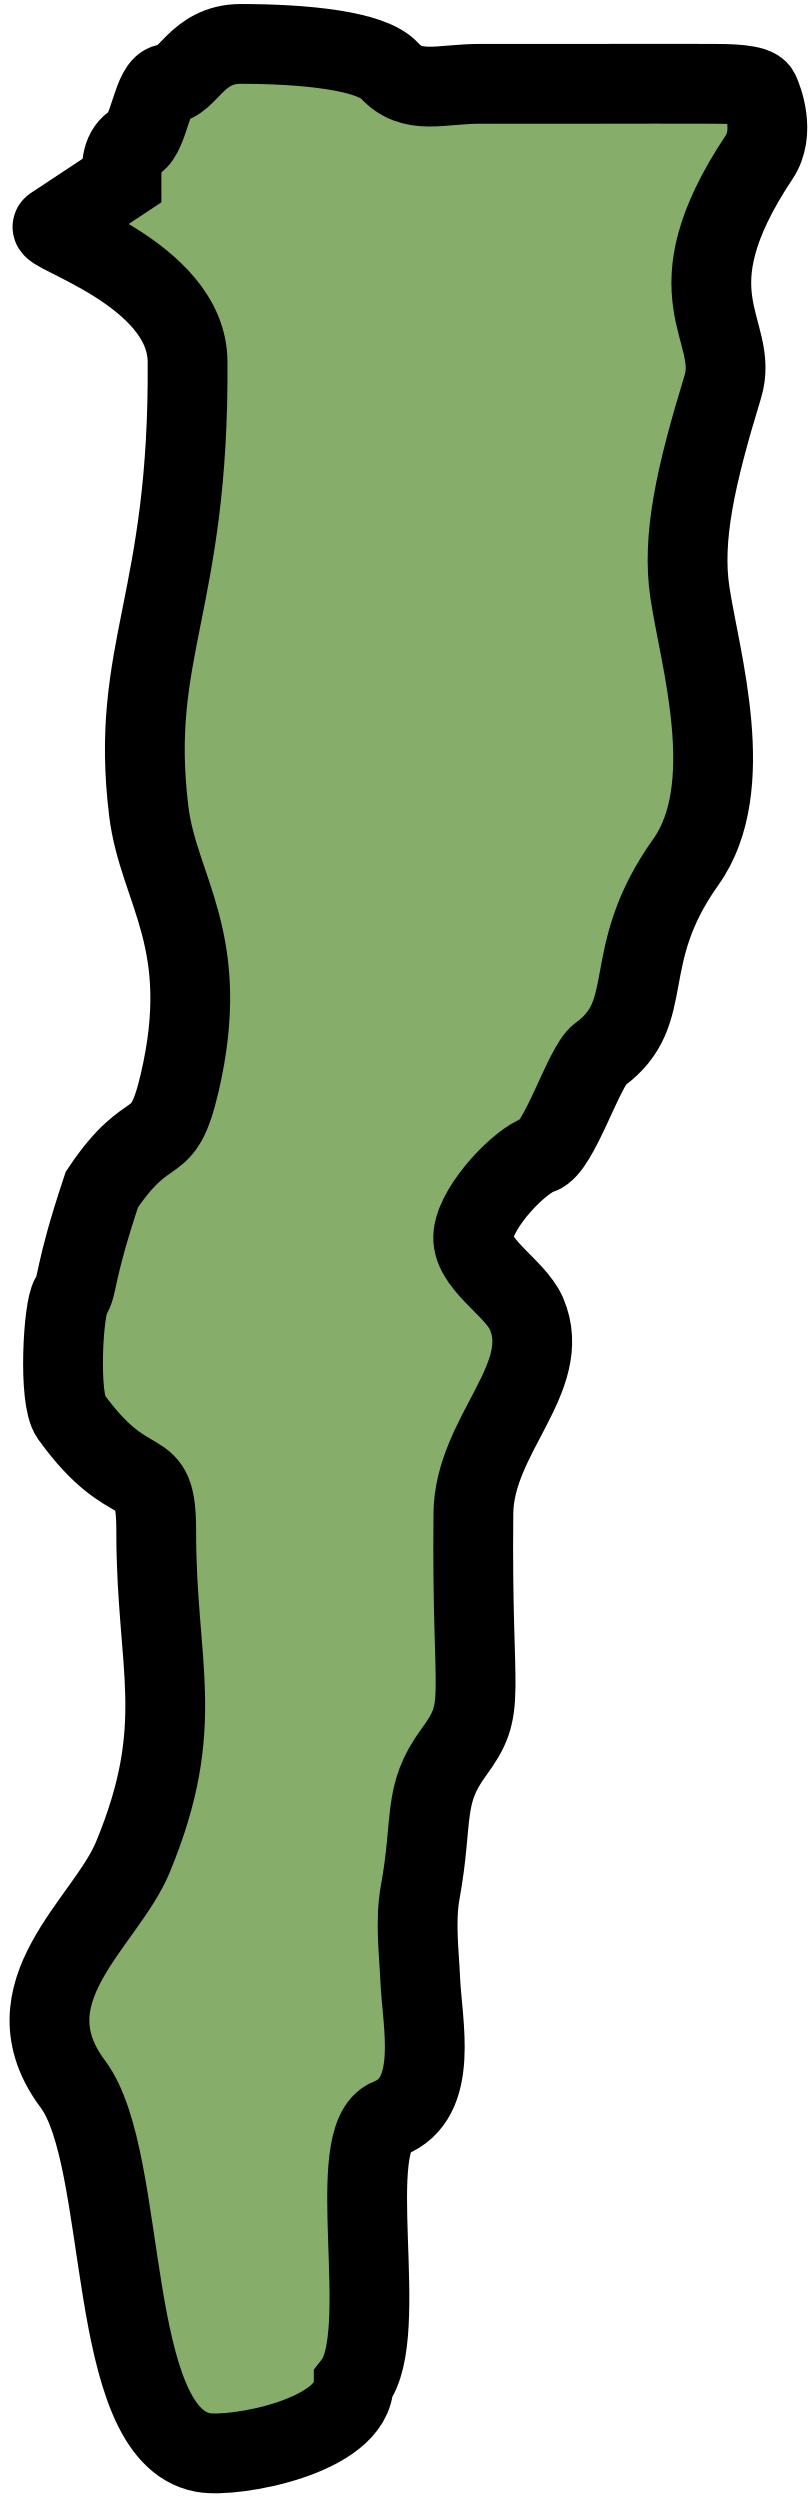
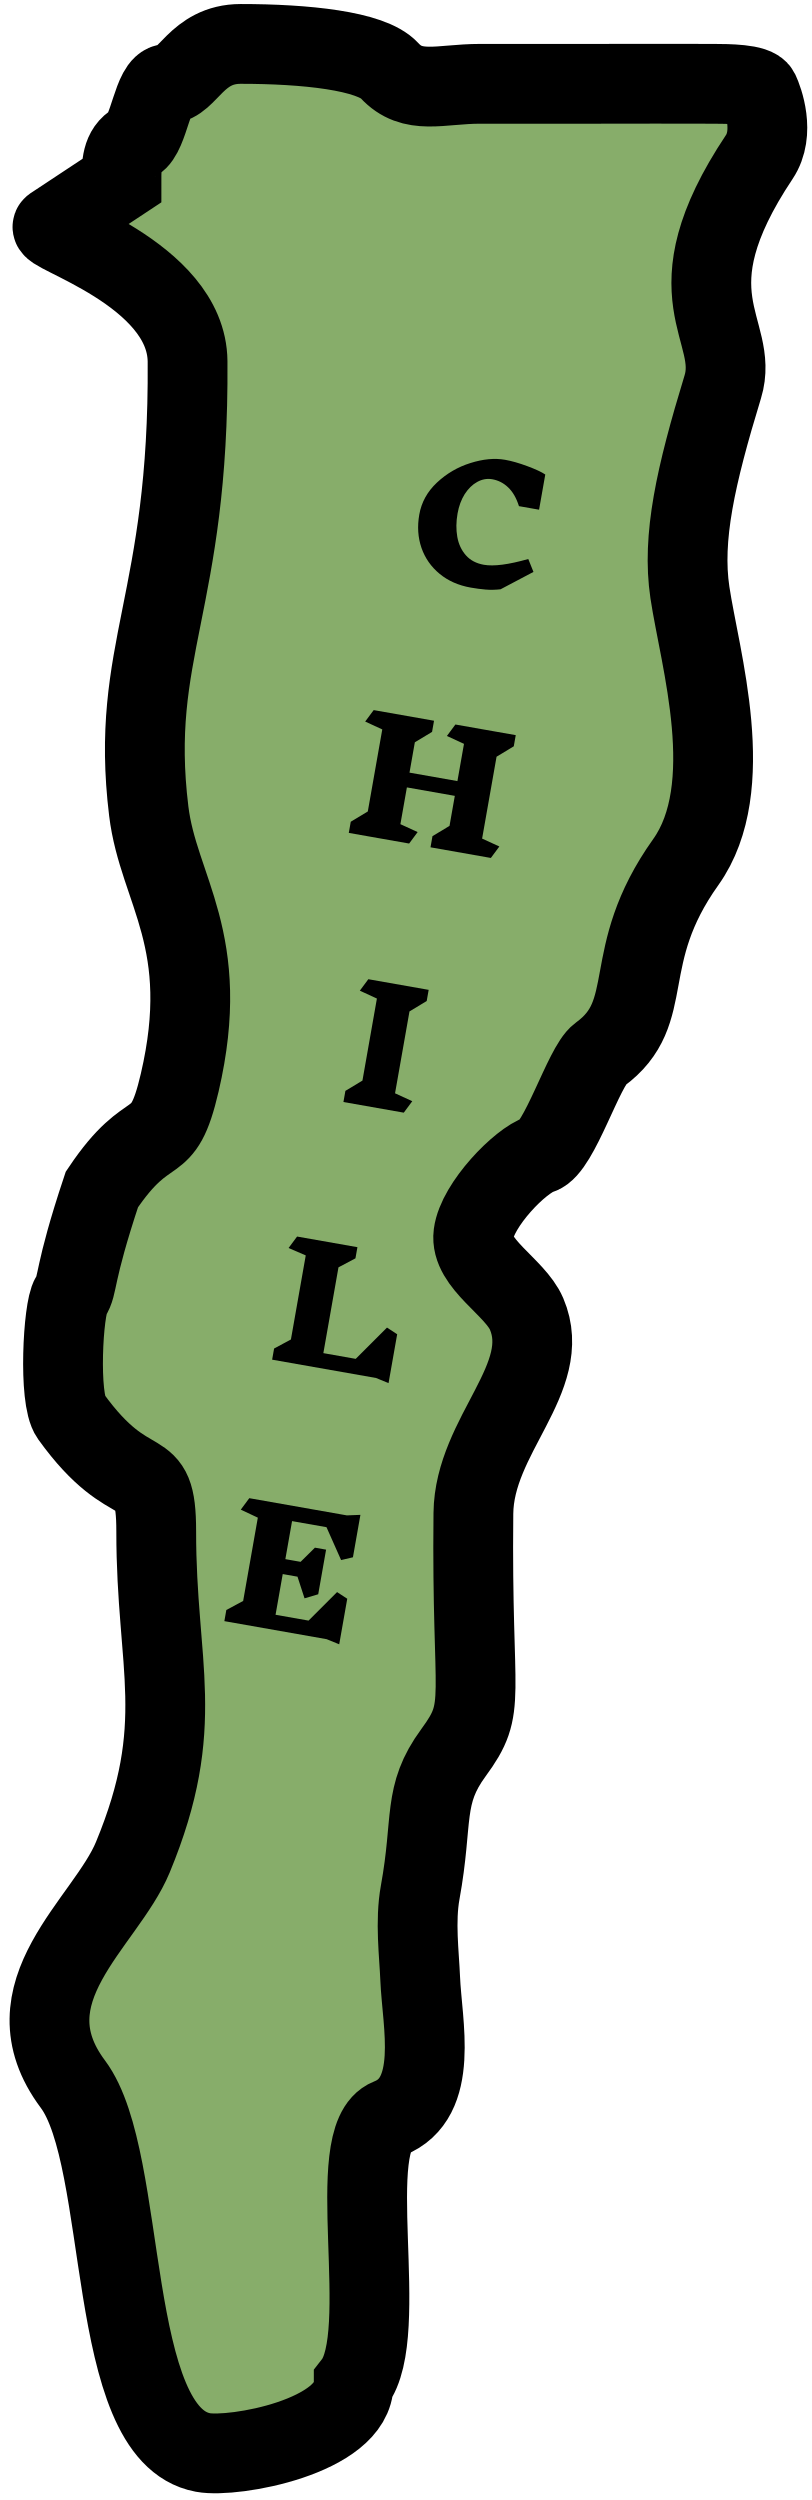
<svg xmlns="http://www.w3.org/2000/svg" width="61" height="188" viewBox="0 0 61 188" fill="none">
  <path d="M29.267 159.303C25.674 160.71 29.5 175.5 26.599 179.227C26.599 183.227 17.595 184.86 15.262 184.427C7.852 183.05 9.744 162.435 5.481 156.728C0.321 149.819 7.941 144.613 9.989 139.664C14.13 129.656 11.739 125.357 11.748 115.168C11.753 109.324 9.989 113 5.319 106.5C4.377 105.188 4.737 98.388 5.319 97.5C5.901 96.612 5.481 96 7.66 89.451C11.347 83.951 12.193 87.091 13.514 81.415C16.003 70.729 11.912 66.959 11.186 60.994C9.716 48.926 14.241 45.374 14.105 27.185C14.056 20.531 3.058 17.415 4 17L9.135 13.603C9.135 12.412 9.135 11.257 10.176 10.679C11.218 10.101 11.493 6.303 12.599 6.303C14.099 6.303 14.755 3.303 18.099 3.303C22.943 3.303 27.907 3.81 29.28 5.3C31.026 7.195 33.099 6.303 36.099 6.303H44.599C49.099 6.303 49.668 6.286 53.599 6.303L53.67 6.303C54.725 6.308 56.825 6.316 57.099 6.893C57.379 7.484 58.311 9.984 57.099 11.803C50.099 22.303 55.679 24.748 54.353 29.091C52.305 35.8 51.267 40.438 51.88 44.549C52.62 49.508 55.582 59.2 51.57 64.83C46.458 72.003 49.51 76.092 45.099 79.303C43.908 80.17 42.052 86.357 40.599 86.803C39.146 87.25 35.888 90.584 35.599 92.803C35.31 95.022 38.736 96.78 39.599 98.803C41.647 103.609 35.661 107.919 35.599 113.803C35.445 128.206 36.689 128.268 34.099 131.803C31.748 135.011 32.599 136.803 31.599 142.303C31.201 144.49 31.524 146.957 31.599 148.803C31.734 152.164 33.099 157.803 29.267 159.303Z" fill="#87AD6A" stroke="black" stroke-width="6" stroke-linecap="round" />
+   <path d="M37.983 34.577C38.472 34.663 39.028 34.822 39.654 35.054C40.279 35.287 40.729 35.496 41.005 35.683L40.538 38.33L39.026 38.063C38.833 37.452 38.562 36.982 38.214 36.653C37.874 36.325 37.475 36.12 37.018 36.04C36.632 35.972 36.255 36.039 35.886 36.242C35.526 36.439 35.213 36.745 34.944 37.161C34.684 37.578 34.505 38.062 34.408 38.614C34.298 39.236 34.292 39.824 34.389 40.377C34.488 40.923 34.703 41.383 35.035 41.758C35.367 42.134 35.817 42.371 36.384 42.471C37.132 42.603 38.246 42.459 39.726 42.037L40.116 43.008L37.643 44.314C37.245 44.358 36.871 44.365 36.518 44.335C36.174 44.307 35.801 44.257 35.399 44.187C34.477 44.024 33.697 43.679 33.059 43.152C32.421 42.626 31.967 41.977 31.697 41.206C31.428 40.428 31.372 39.589 31.531 38.691C31.693 37.77 32.135 36.97 32.855 36.293C33.585 35.609 34.423 35.119 35.369 34.823C36.324 34.52 37.195 34.438 37.983 34.577ZM36.912 64.518L32.374 63.718L32.522 62.879L33.804 62.106L34.202 59.849L30.598 59.213L30.11 61.978L31.407 62.572L30.767 63.434L26.229 62.634L26.377 61.795L27.659 61.022L28.747 54.853L27.462 54.261L28.101 53.399L32.639 54.199L32.491 55.038L31.196 55.821L30.794 58.102L34.398 58.738L34.892 55.937L33.607 55.345L34.246 54.483L38.784 55.283L38.636 56.122L37.341 56.905L36.255 63.062L37.552 63.656L36.912 64.518ZM30.364 83.672L25.826 82.872L25.974 82.033L27.256 81.26L28.343 75.091L27.059 74.499L27.698 73.637L32.236 74.437L32.088 75.276L30.793 76.059L29.707 82.216L31.003 82.81L30.364 83.672ZM28.276 103.624L20.464 102.247L20.612 101.408L21.877 100.729L22.992 94.407L21.701 93.85L22.34 92.988L26.878 93.788L26.73 94.627L25.453 95.304L24.316 101.756L26.75 102.186L29.102 99.834L29.867 100.335L29.219 104.01L28.276 103.624ZM24.565 123.267L16.872 121.91L17.02 121.071L18.285 120.392L19.389 114.129L18.107 113.525L18.746 112.663L26.085 113.957L27.103 113.917L26.541 117.108L25.651 117.317L24.552 114.844L21.963 114.388L21.459 117.248L22.605 117.45L23.683 116.385L24.522 116.533L23.93 119.889L22.901 120.195L22.372 118.566L21.261 118.37L20.722 121.431L23.203 121.869L25.348 119.725L26.113 120.225L25.509 123.652L24.565 123.267Z" fill="black" />
</svg>
